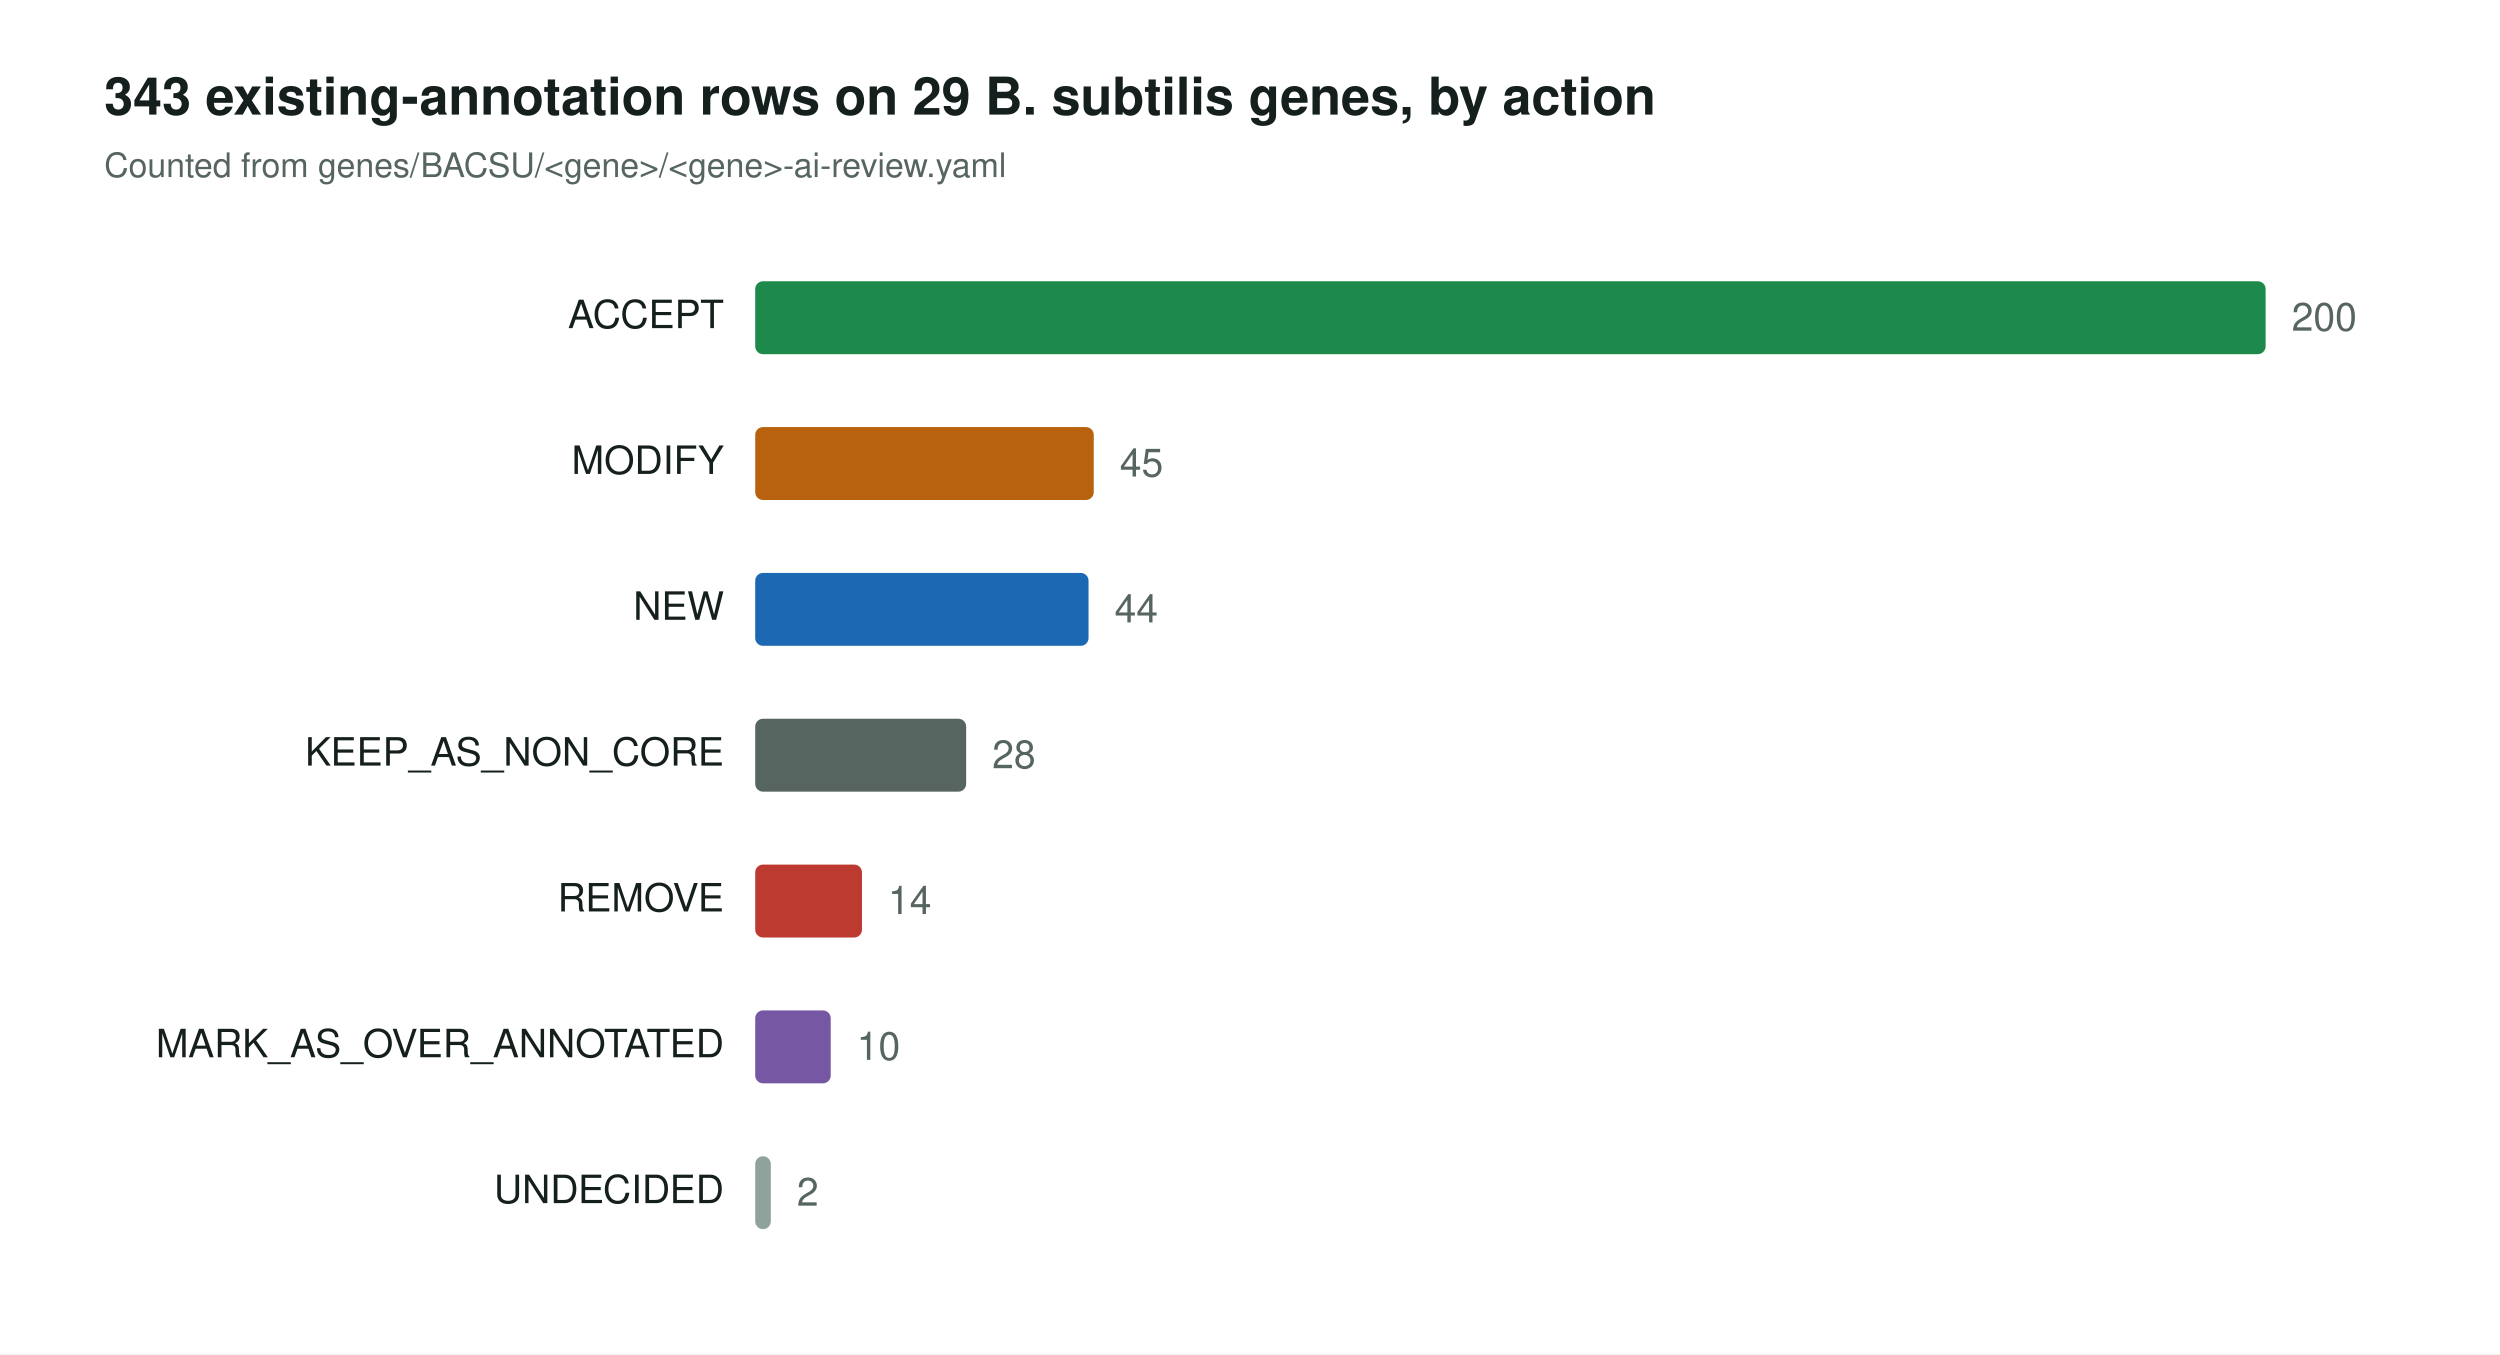
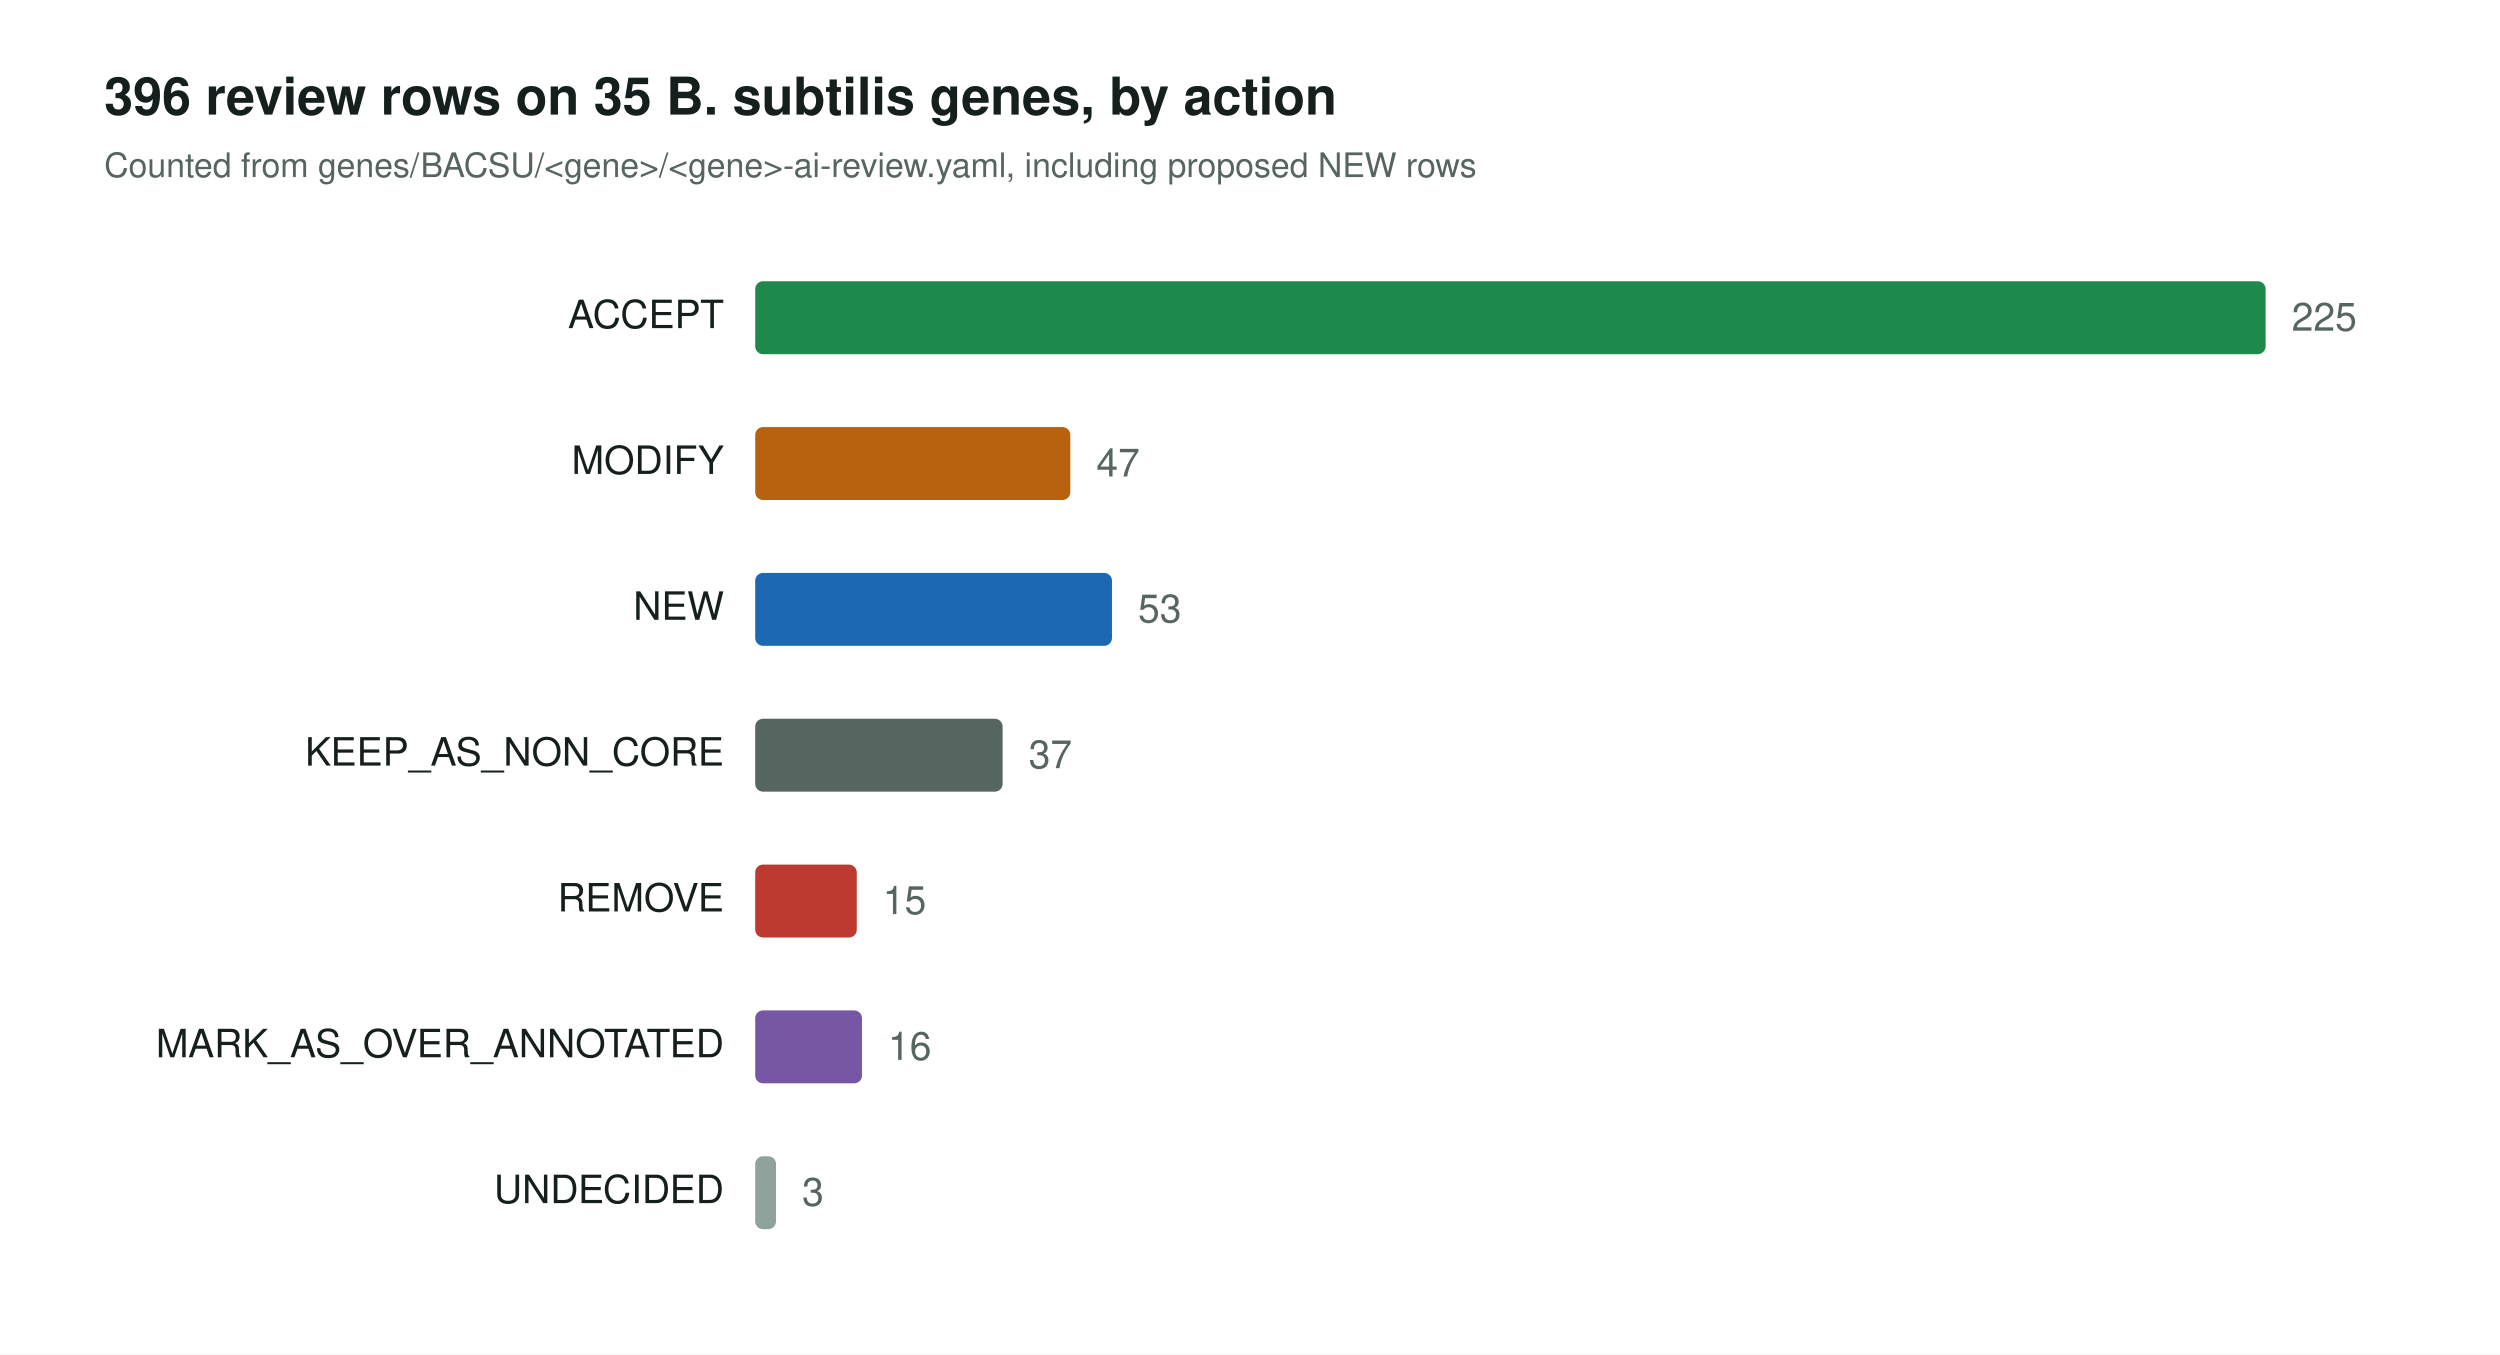
<svg xmlns="http://www.w3.org/2000/svg" viewBox="0 0 960 520" font-family="Helvetica, Arial, sans-serif">
  <rect width="960" height="520" fill="#ffffff" />
-   <text x="40" y="44" font-size="20" font-weight="600" fill="#15201e">343 existing-annotation rows on 29 B. subtilis genes, by action</text>
-   <text x="40" y="68" font-size="13" fill="#56655f">Counted from genes/BACSU/&lt;gene&gt;/&lt;gene&gt;-ai-review.yaml</text>
+   <text x="40" y="44" font-size="20" font-weight="600" fill="#15201e">396 review rows on 35 B. subtilis genes, by action</text>
+   <text x="40" y="68" font-size="13" fill="#56655f">Counted from genes/BACSU/&lt;gene&gt;/&lt;gene&gt;-ai-review.yaml, including proposed NEW rows</text>
  <g font-size="15" fill="#15201e">
    <text x="278" y="126" text-anchor="end">ACCEPT</text>
    <rect x="290" y="108" width="580" height="28" rx="3" fill="#1d8a4b" />
-     <text x="880" y="127" fill="#56655f">200</text>
+     <text x="880" y="127" fill="#56655f">225</text>
    <text x="278" y="182" text-anchor="end">MODIFY</text>
-     <rect x="290" y="164" width="130" height="28" rx="3" fill="#b8620f" />
-     <text x="430" y="183" fill="#56655f">45</text>
+     <rect x="290" y="164" width="121" height="28" rx="3" fill="#b8620f" />
+     <text x="421" y="183" fill="#56655f">47</text>
    <text x="278" y="238" text-anchor="end">NEW</text>
-     <rect x="290" y="220" width="128" height="28" rx="3" fill="#1d68b3" />
-     <text x="428" y="239" fill="#56655f">44</text>
+     <rect x="290" y="220" width="137" height="28" rx="3" fill="#1d68b3" />
+     <text x="437" y="239" fill="#56655f">53</text>
    <text x="278" y="294" text-anchor="end">KEEP_AS_NON_CORE</text>
-     <rect x="290" y="276" width="81" height="28" rx="3" fill="#56655f" />
-     <text x="381" y="295" fill="#56655f">28</text>
+     <rect x="290" y="276" width="95" height="28" rx="3" fill="#56655f" />
+     <text x="395" y="295" fill="#56655f">37</text>
    <text x="278" y="350" text-anchor="end">REMOVE</text>
-     <rect x="290" y="332" width="41" height="28" rx="3" fill="#bd3a30" />
-     <text x="341" y="351" fill="#56655f">14</text>
+     <rect x="290" y="332" width="39" height="28" rx="3" fill="#bd3a30" />
+     <text x="339" y="351" fill="#56655f">15</text>
    <text x="278" y="406" text-anchor="end">MARK_AS_OVER_ANNOTATED</text>
-     <rect x="290" y="388" width="29" height="28" rx="3" fill="#7657a3" />
-     <text x="329" y="407" fill="#56655f">10</text>
+     <rect x="290" y="388" width="41" height="28" rx="3" fill="#7657a3" />
+     <text x="341" y="407" fill="#56655f">16</text>
    <text x="278" y="462" text-anchor="end">UNDECIDED</text>
-     <rect x="290" y="444" width="6" height="28" rx="3" fill="#8fa39c" />
-     <text x="306" y="463" fill="#56655f">2</text>
+     <rect x="290" y="444" width="8" height="28" rx="3" fill="#8fa39c" />
+     <text x="308" y="463" fill="#56655f">3</text>
  </g>
</svg>
